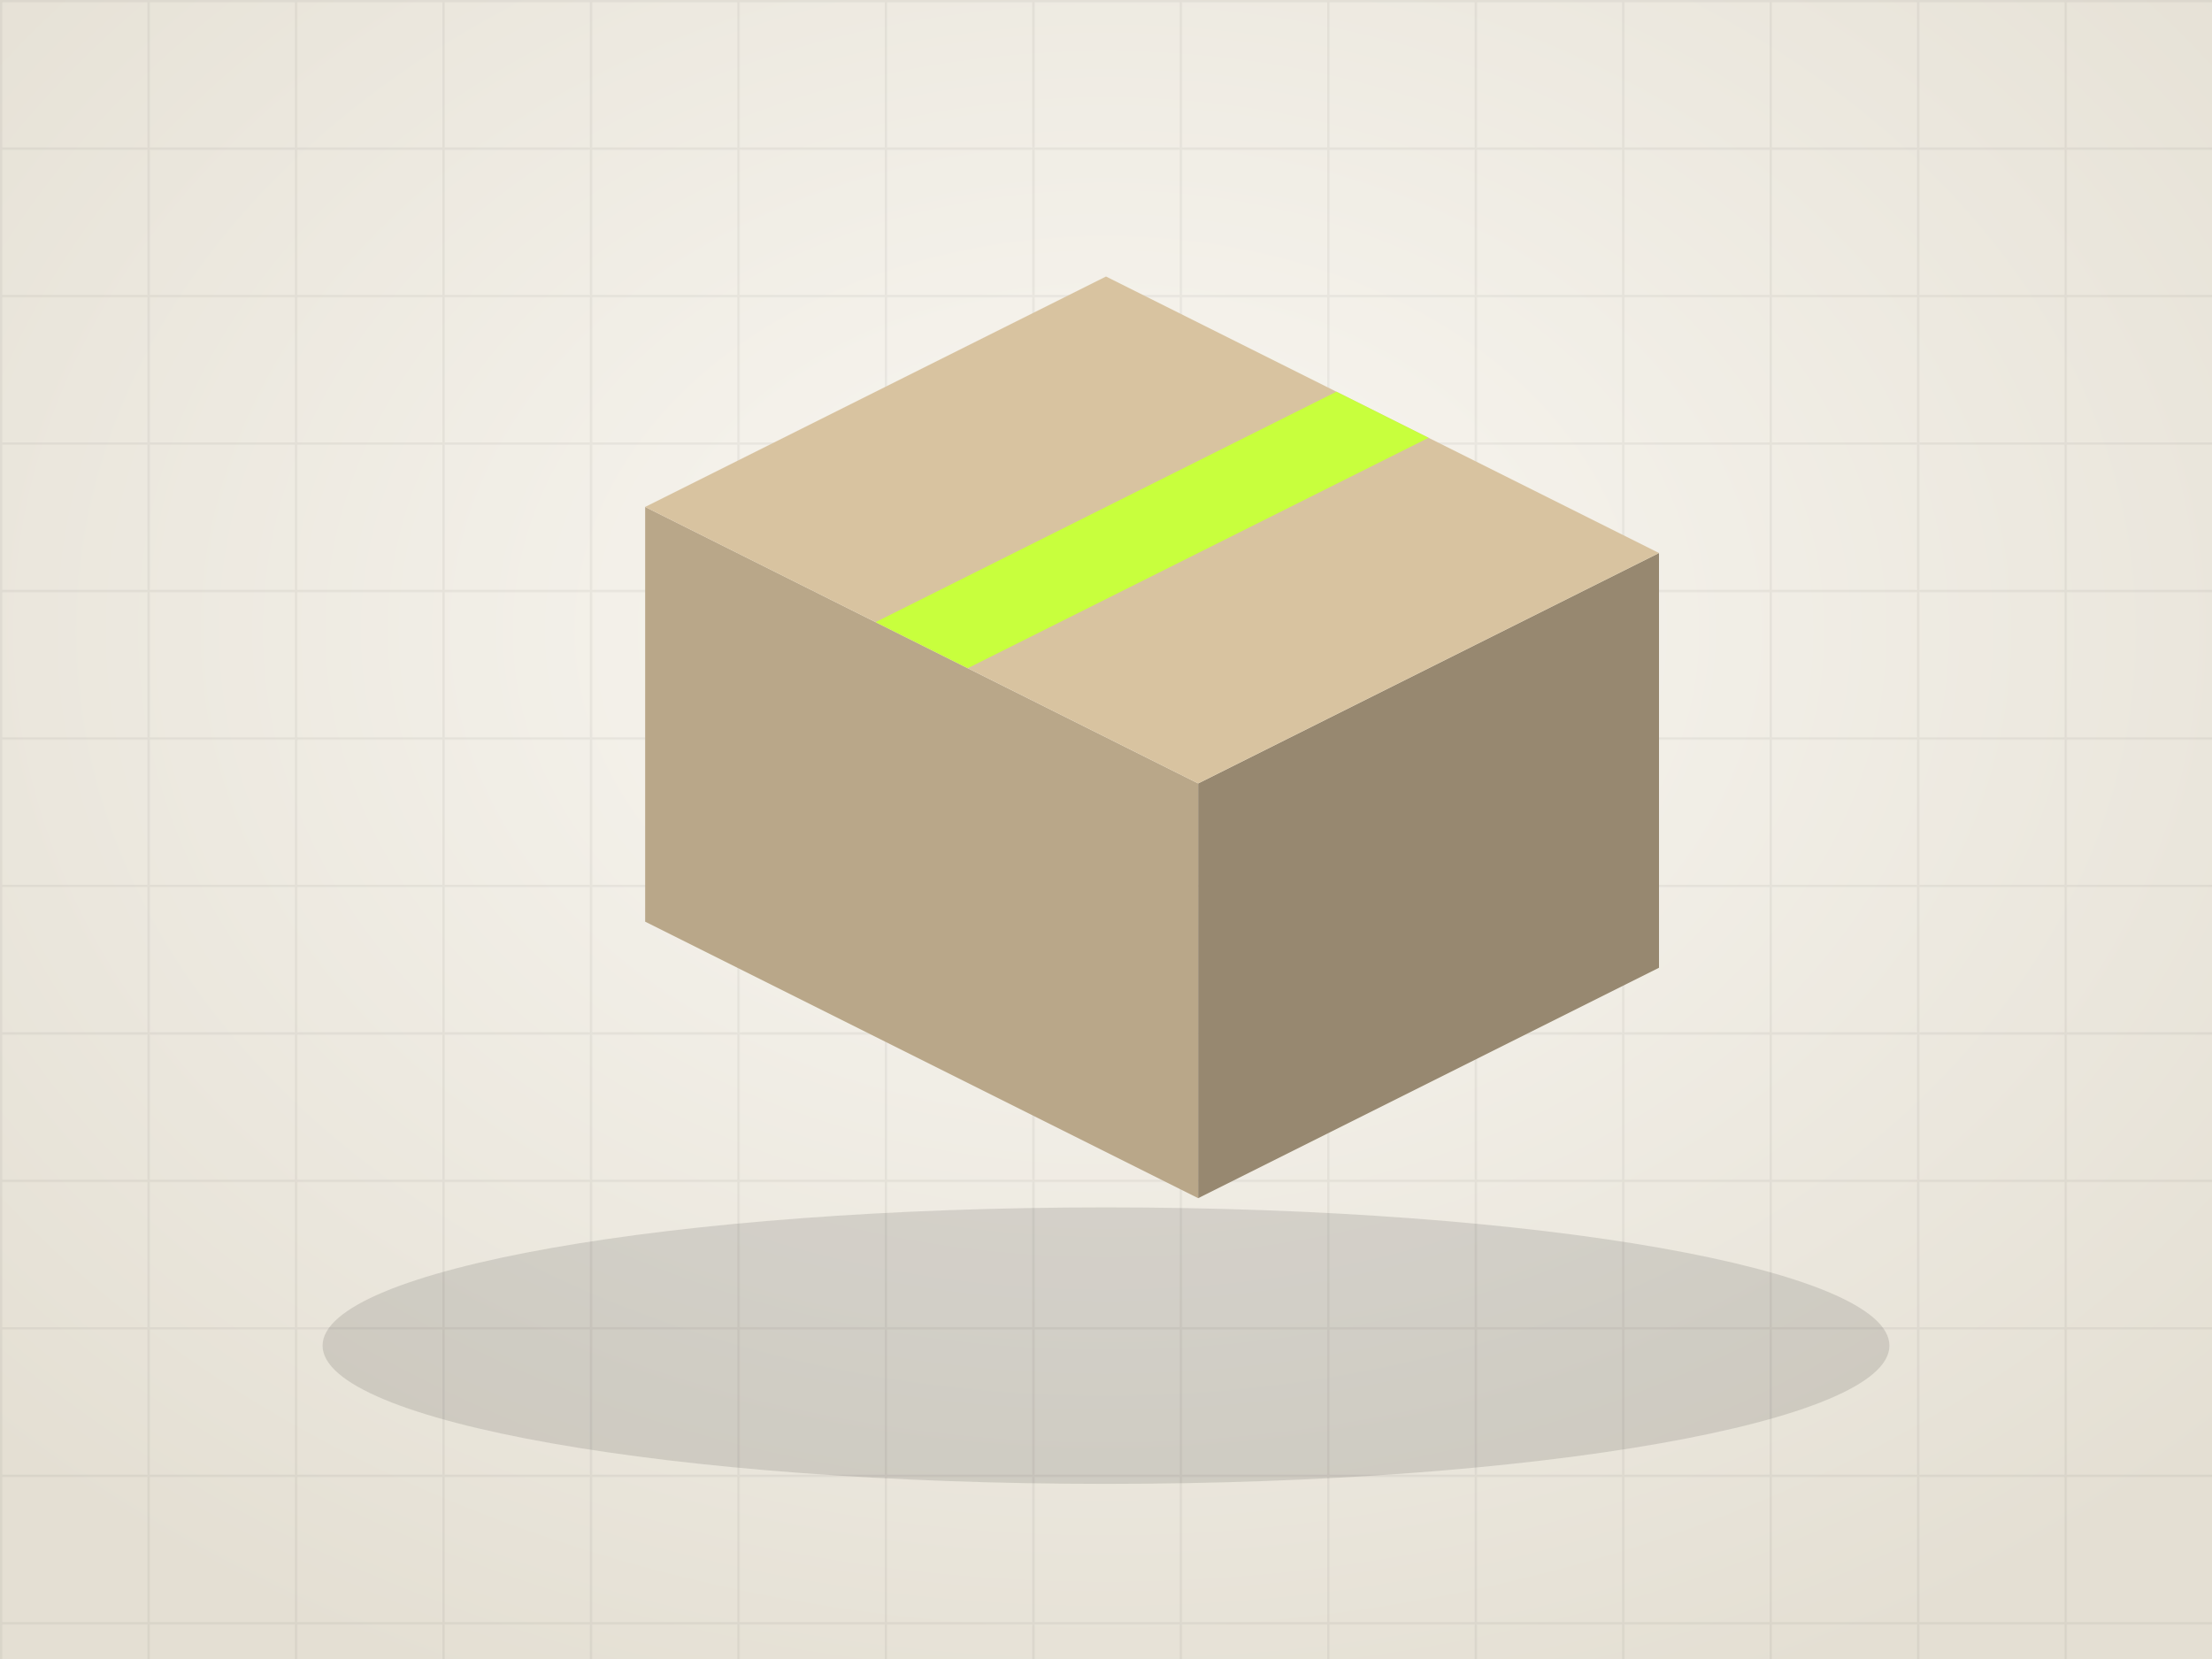
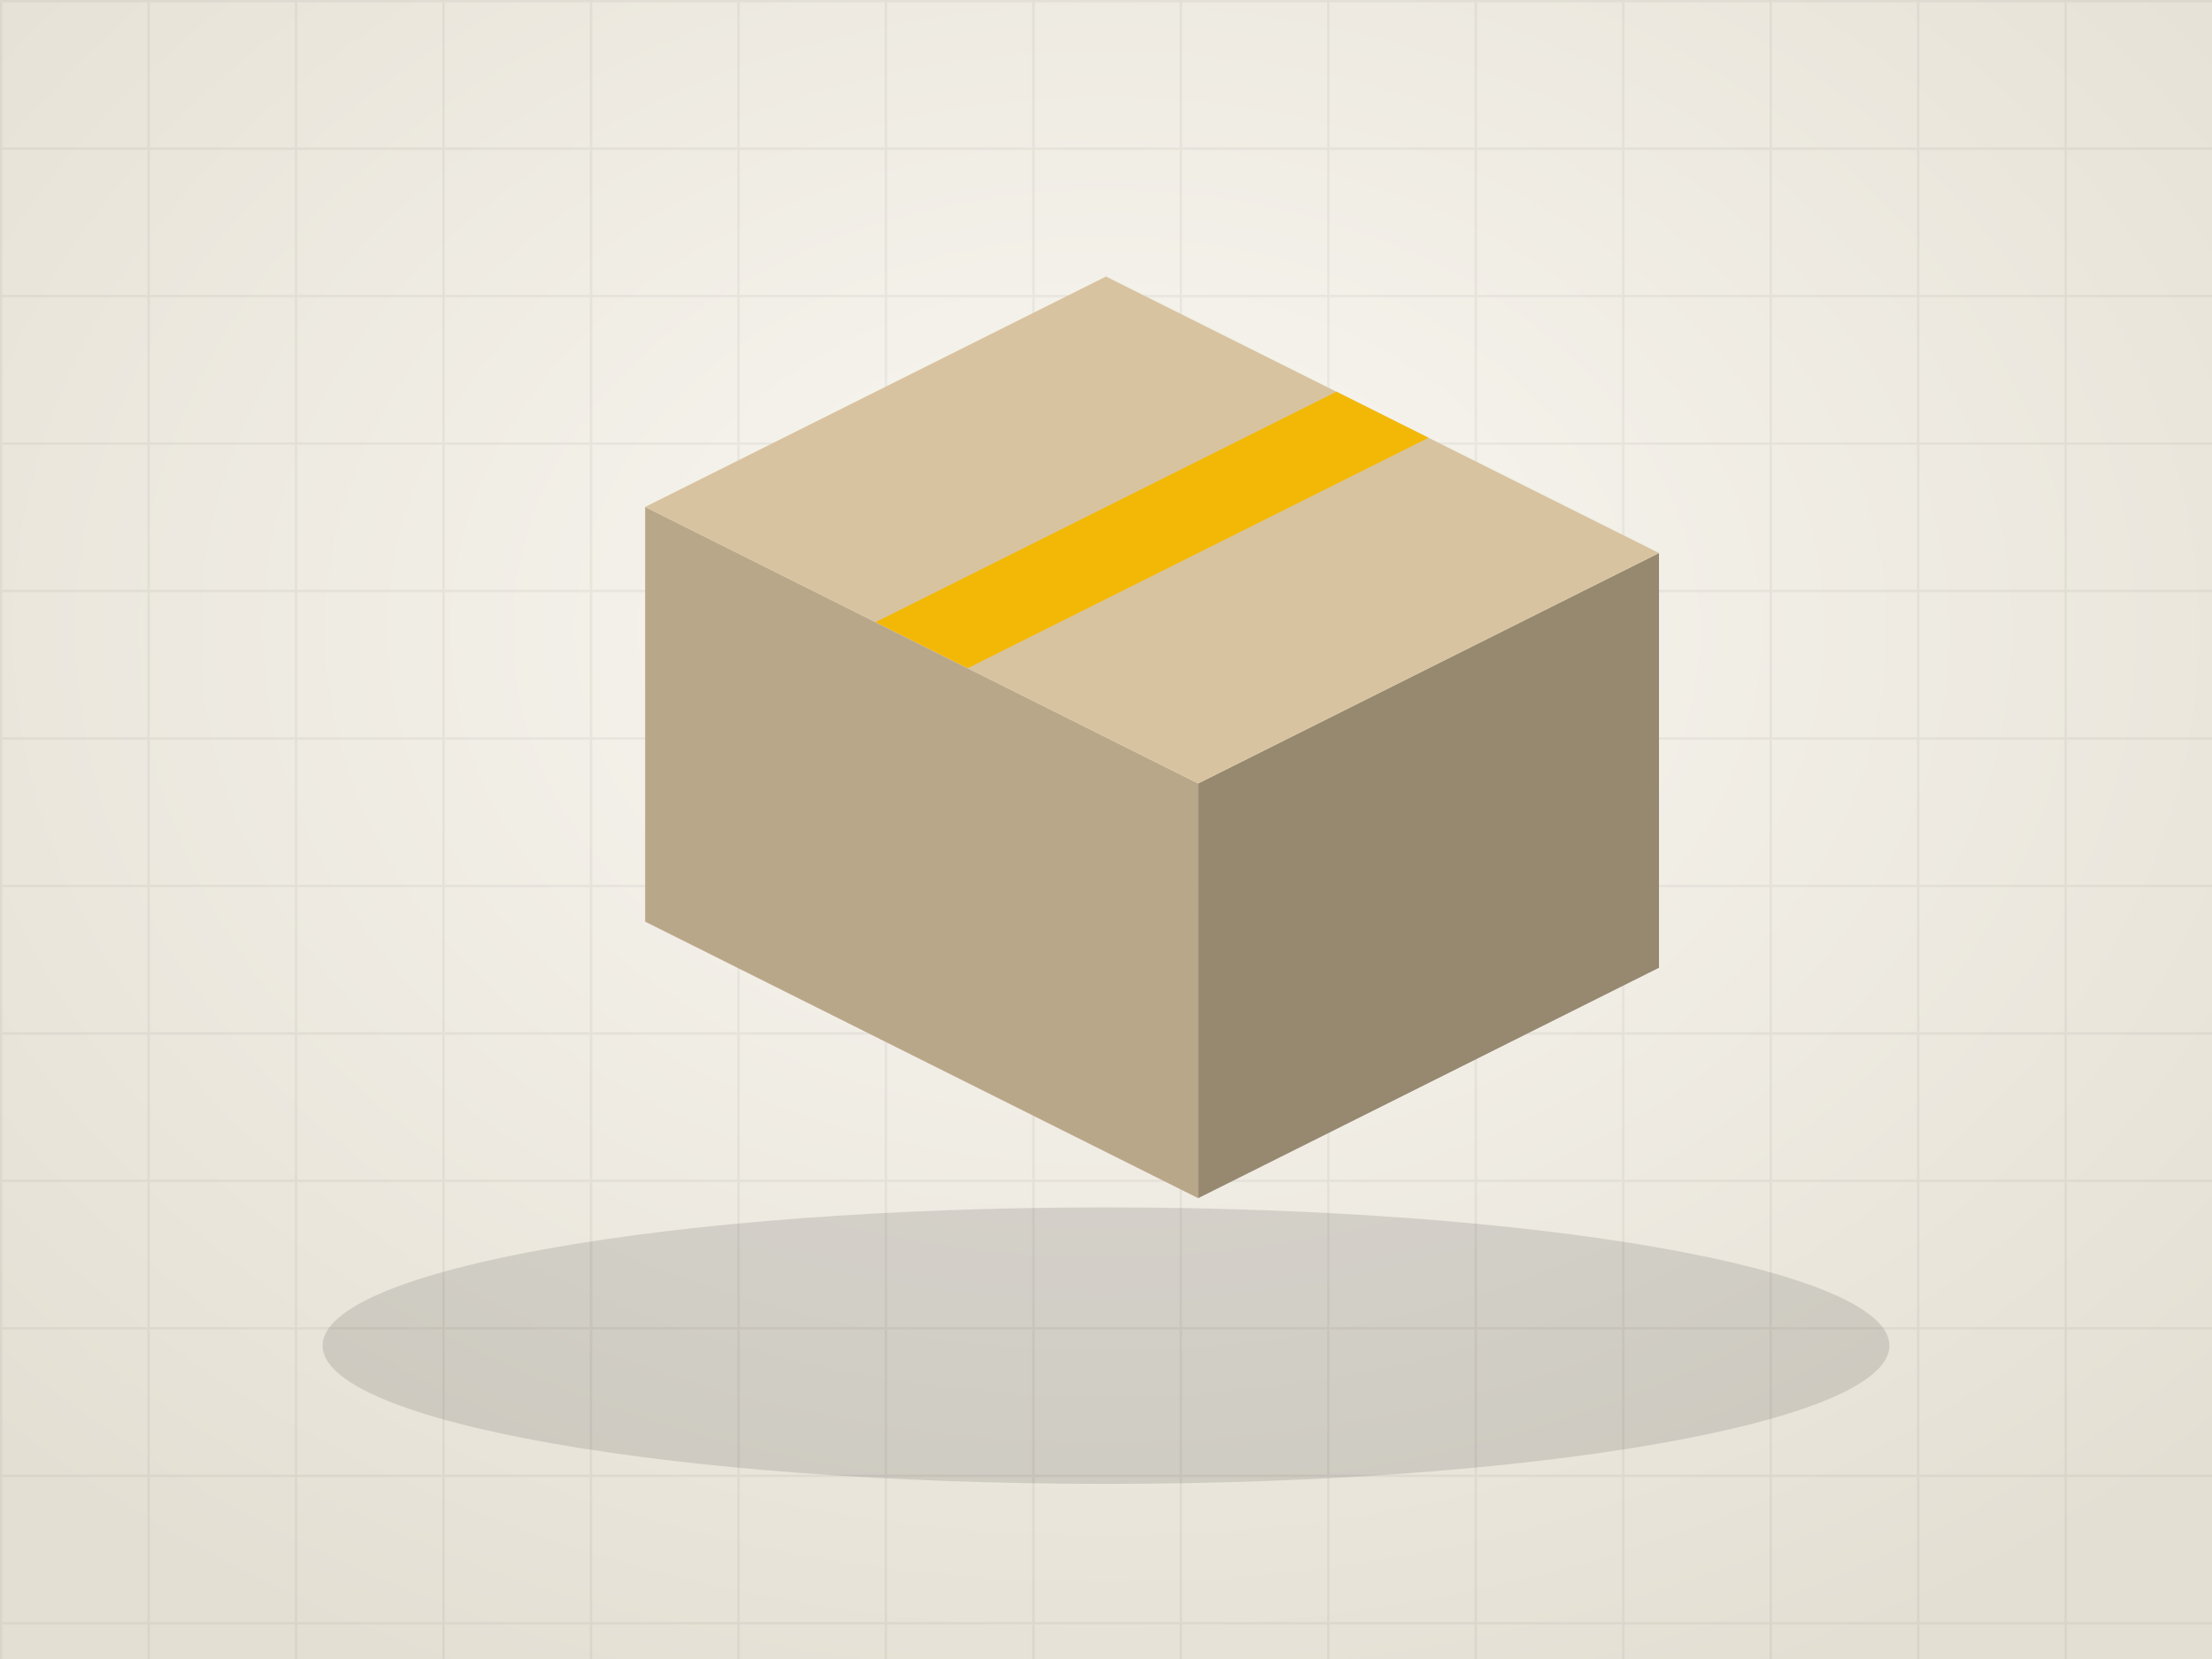
<svg xmlns="http://www.w3.org/2000/svg" viewBox="0 0 480 360" role="img" aria-label="Construction material illustration">
  <defs>
    <radialGradient id="g" cx="50%" cy="38%" r="70%">
      <stop offset="0" stop-color="#FAF8F3" />
      <stop offset="1" stop-color="#E4DFD3" />
    </radialGradient>
    <pattern id="grid" width="32" height="32" patternUnits="userSpaceOnUse">
      <path d="M32 0H0V32" fill="none" stroke="#0B0C0A" stroke-opacity=".05" />
    </pattern>
  </defs>
  <rect width="480" height="360" fill="url(#g)" />
  <rect width="480" height="360" fill="url(#grid)" />
  <ellipse cx="240" cy="292" rx="170" ry="30" fill="#0B0C0A" opacity=".12" />
  <g>
    <polygon points="140.0,110.0 260.0,170.0 260.0,260.0 140.0,200.0" fill="#B9A789" />
    <polygon points="260.0,170.0 360.0,120.0 360.0,210.0 260.0,260.0" fill="#978870" />
    <polygon points="240.0,60.0 360.0,120.0 260.0,170.0 140.0,110.0" fill="#D8C3A0" />
  </g>
-   <polygon points="290.0,85.0 310.0,95.0 210.0,145.0 190.0,135.0" fill="#C8FF3D" />
+   <polygon points="290.0,85.0 310.0,95.0 210.0,145.0 190.0,135.0" fill="#F3B806" />
</svg>
